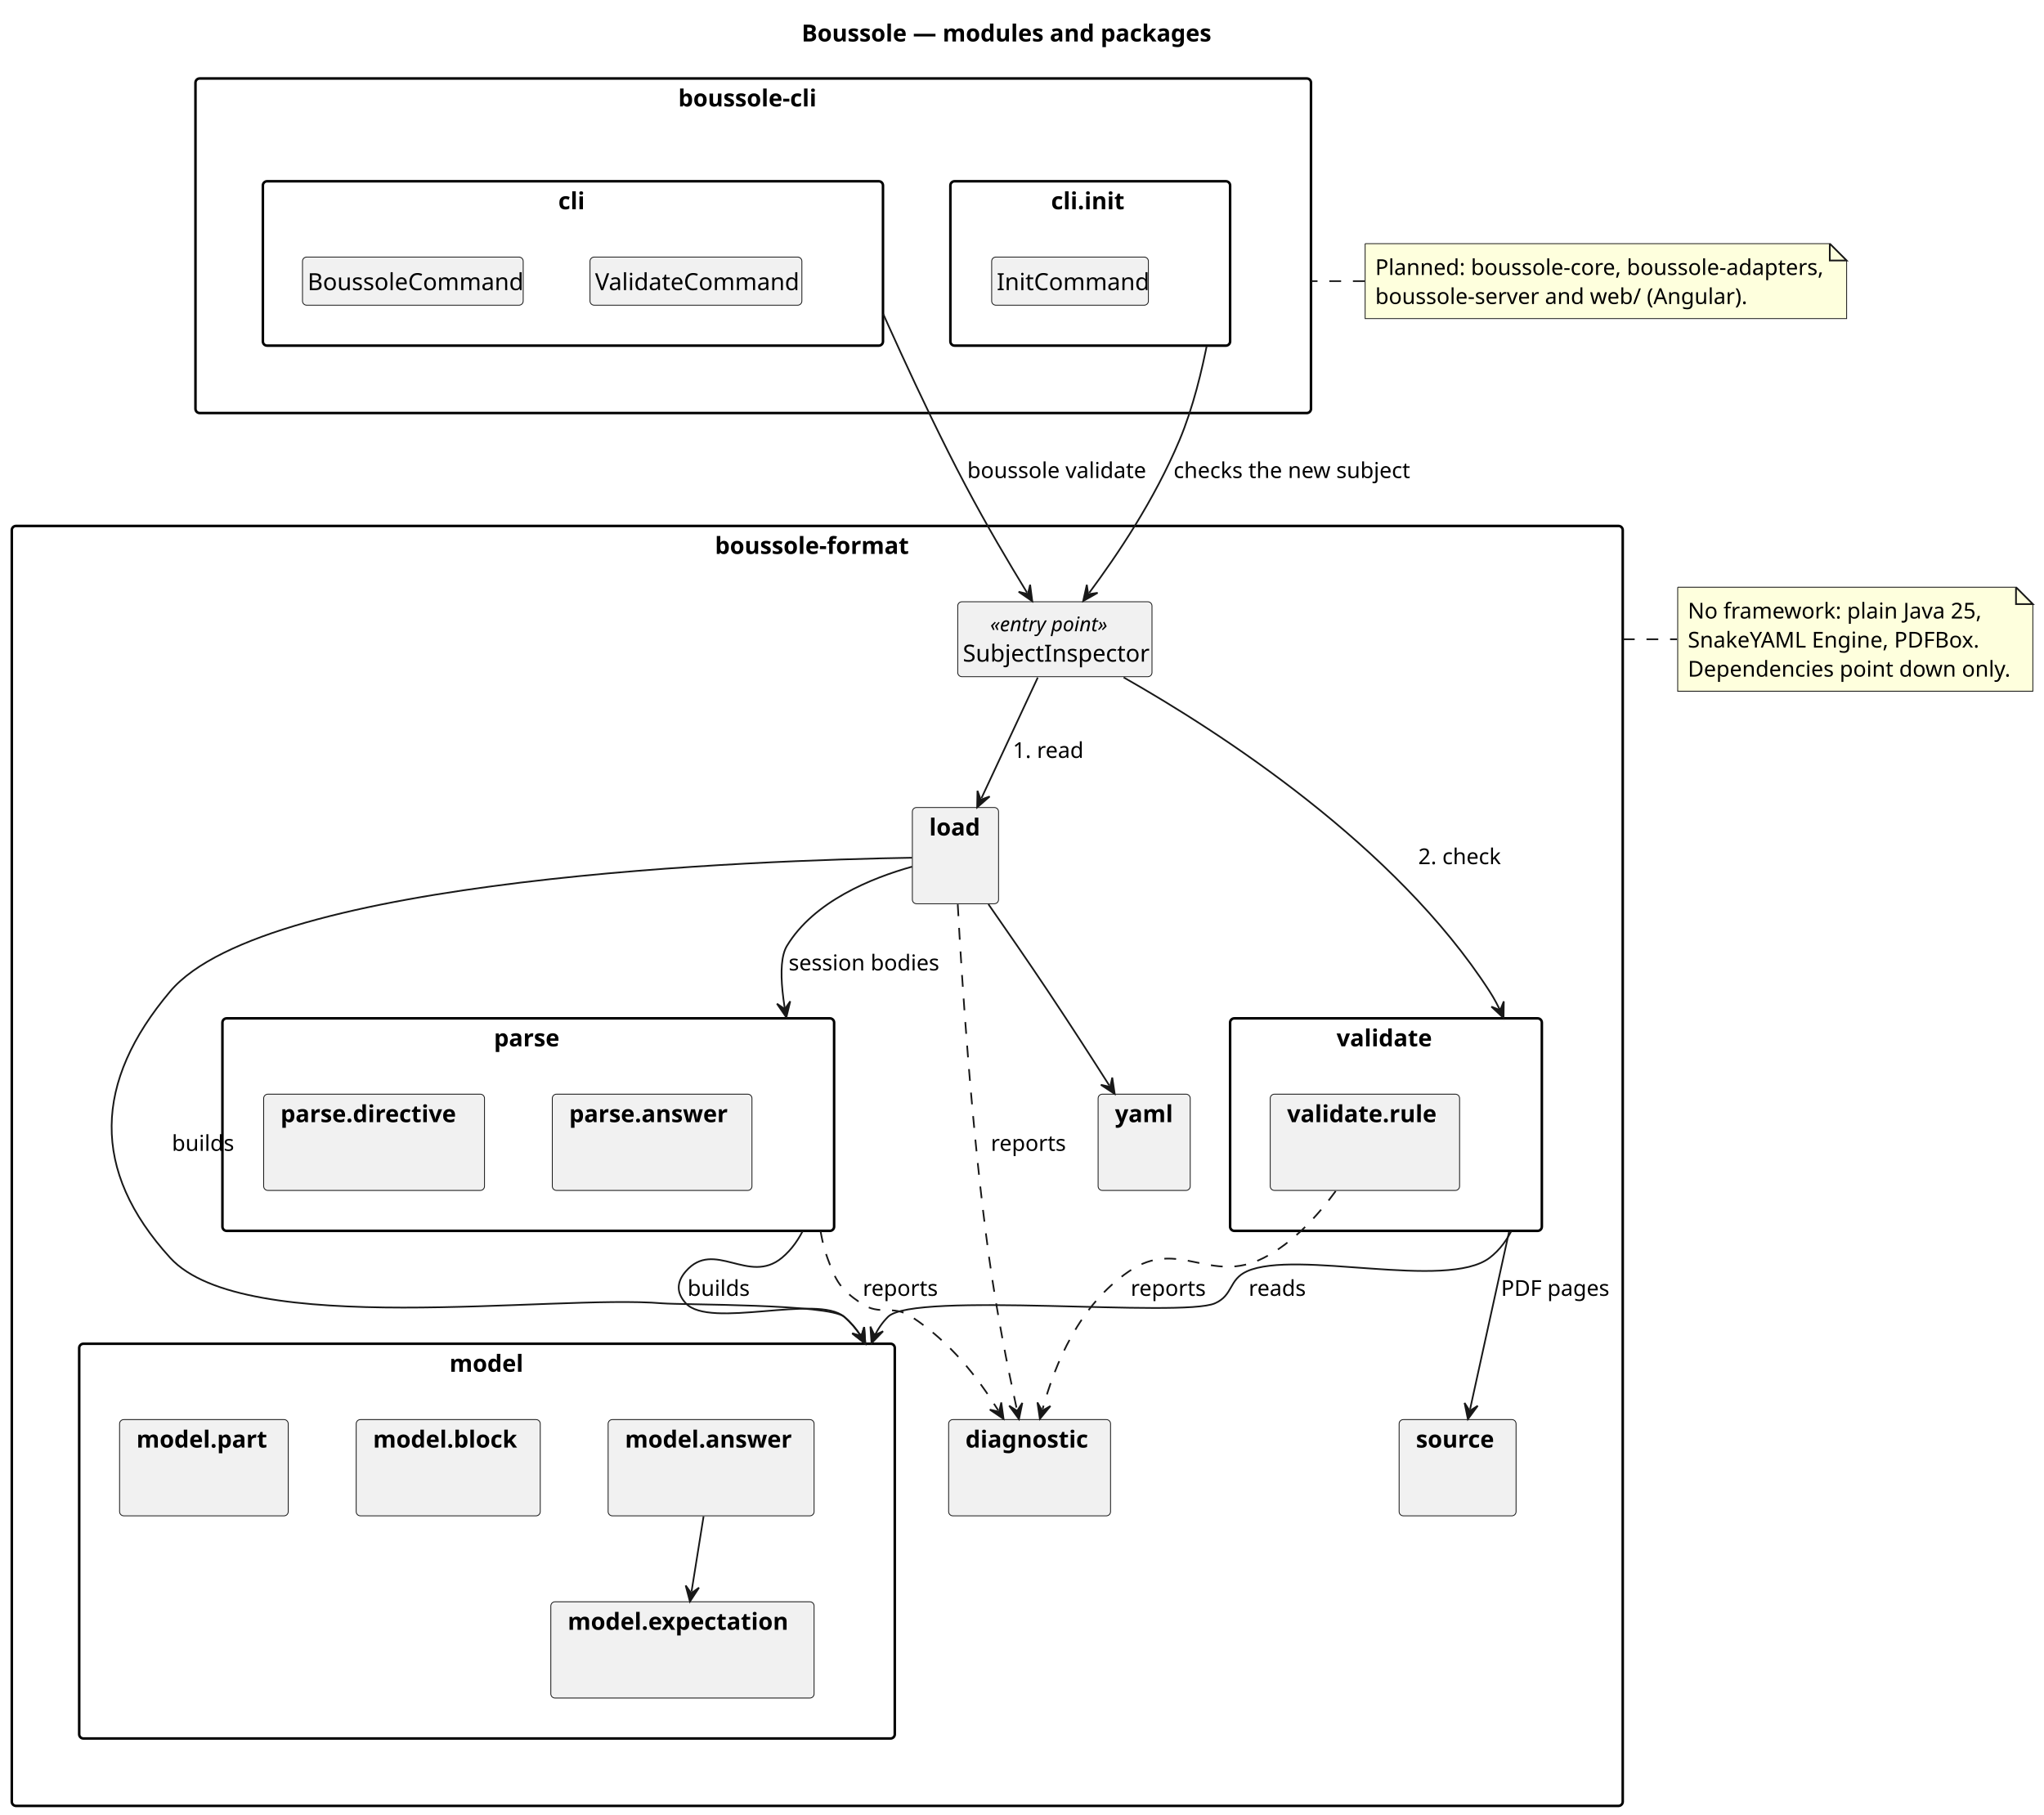
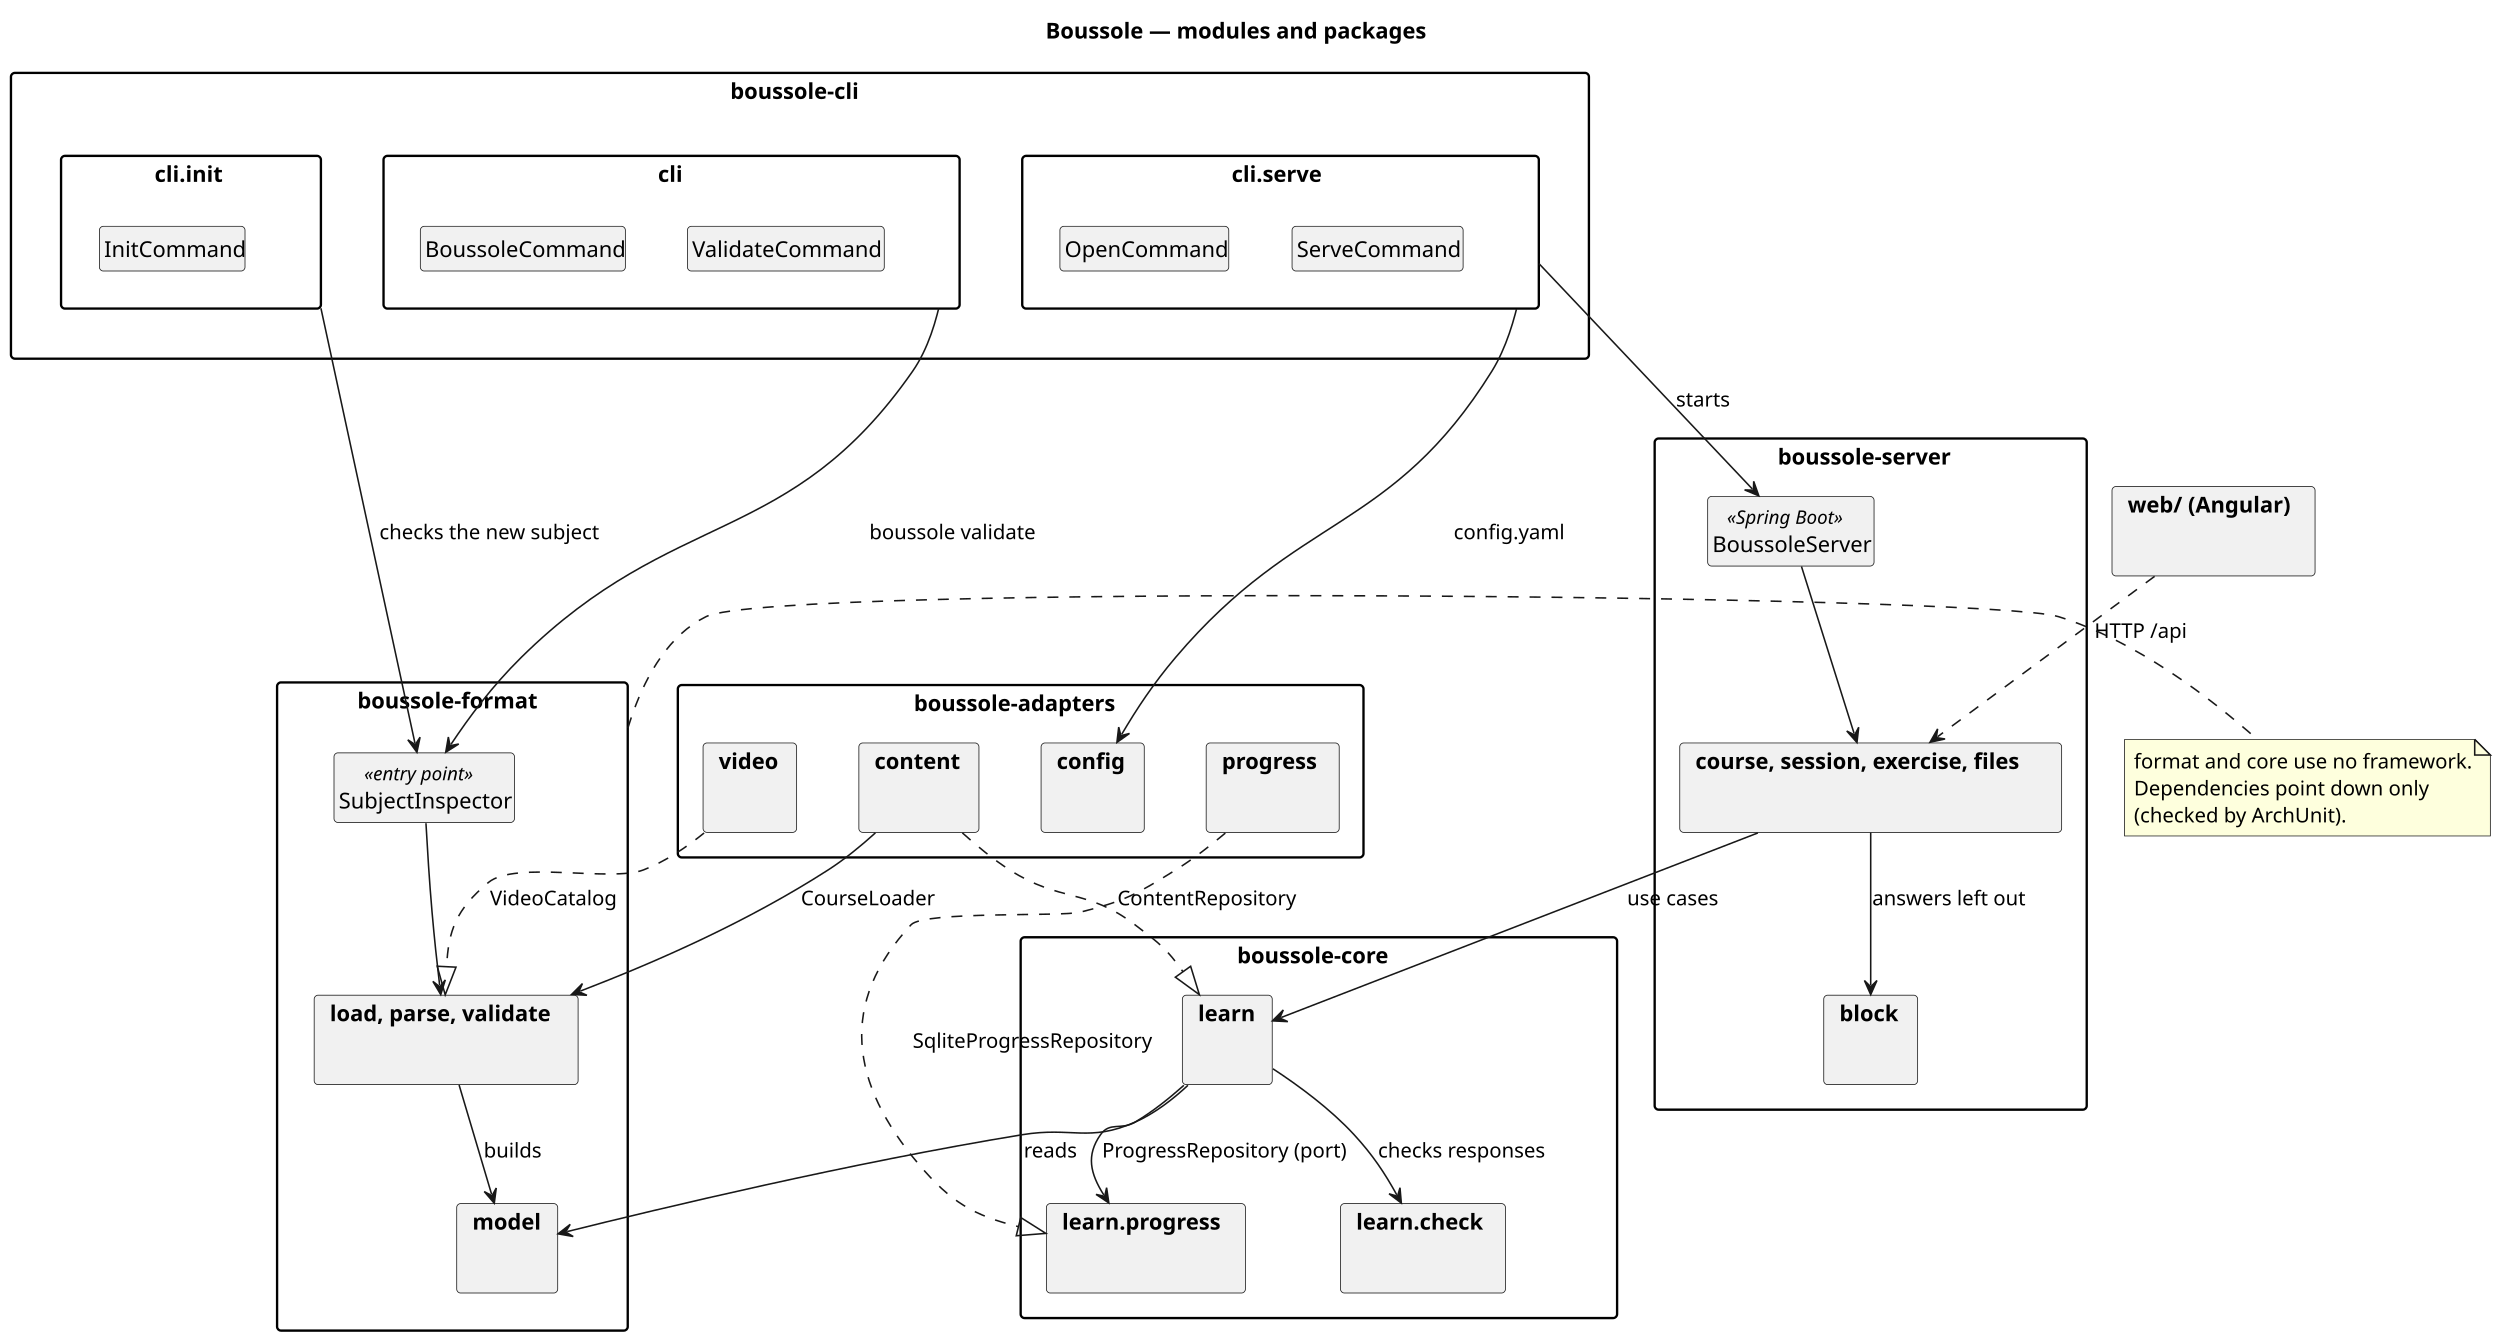
- <svg xmlns="http://www.w3.org/2000/svg" contentStyleType="text/css" data-diagram-type="CLASS" height="1077px" preserveAspectRatio="none" style="width:1213px;height:1077px;background:#FFFFFF;" version="1.1" viewBox="0 0 1213 1077" width="1213px" zoomAndPan="magnify">
+ <svg xmlns="http://www.w3.org/2000/svg" contentStyleType="text/css" data-diagram-type="CLASS" height="855px" preserveAspectRatio="none" style="width:1597px;height:855px;background:#FFFFFF;" version="1.1" viewBox="0 0 1597 855" width="1597px" zoomAndPan="magnify">
  <defs />
  <g>
    <g class="title" data-source-line="7">
-       <text fill="#000000" font-family="sans-serif" font-size="14" font-weight="bold" lengthAdjust="spacing" textLength="248.006" x="475.688" y="24.616">Boussole — modules and packages</text>
+       <text fill="#000000" font-family="sans-serif" font-size="14" font-weight="bold" lengthAdjust="spacing" textLength="248.006" x="667.917" y="24.616">Boussole — modules and packages</text>
    </g>
    <g class="cluster" data-qualified-name="cli" data-source-line="9" id="ent0002">
-       <rect fill="none" height="198.56" rx="2.5" ry="2.5" style="stroke:#000000;stroke-width:1.5;" width="662" x="116" y="46.564" />
-       <text fill="#000000" font-family="sans-serif" font-size="14" font-weight="bold" lengthAdjust="spacing" textLength="89.012" x="402.494" y="63.18">boussole-cli</text>
+       <rect fill="none" height="182.56" rx="2.5" ry="2.5" style="stroke:#000000;stroke-width:1.5;" width="1008" x="7" y="46.564" />
+       <text fill="#000000" font-family="sans-serif" font-size="14" font-weight="bold" lengthAdjust="spacing" textLength="89.012" x="466.494" y="63.18">boussole-cli</text>
    </g>
    <g class="cluster" data-qualified-name="cli.clipkg" data-source-line="10" id="ent0003">
-       <rect fill="none" height="97.56" rx="2.5" ry="2.5" style="stroke:#000000;stroke-width:1.5;" width="368" x="156" y="107.564" />
-       <text fill="#000000" font-family="sans-serif" font-size="14" font-weight="bold" lengthAdjust="spacing" textLength="17.37" x="331.315" y="124.18">cli</text>
+       <rect fill="none" height="97.56" rx="2.5" ry="2.5" style="stroke:#000000;stroke-width:1.5;" width="368" x="245" y="99.564" />
+       <text fill="#000000" font-family="sans-serif" font-size="14" font-weight="bold" lengthAdjust="spacing" textLength="17.37" x="420.315" y="116.18">cli</text>
    </g>
    <g class="cluster" data-qualified-name="cli.initpkg" data-source-line="14" id="ent0006">
-       <rect fill="none" height="97.56" rx="2.5" ry="2.5" style="stroke:#000000;stroke-width:1.5;" width="166" x="564" y="107.564" />
-       <text fill="#000000" font-family="sans-serif" font-size="14" font-weight="bold" lengthAdjust="spacing" textLength="46.48" x="623.76" y="124.18">cli.init</text>
+       <rect fill="none" height="97.56" rx="2.5" ry="2.5" style="stroke:#000000;stroke-width:1.5;" width="166" x="39" y="99.564" />
+       <text fill="#000000" font-family="sans-serif" font-size="14" font-weight="bold" lengthAdjust="spacing" textLength="46.48" x="98.76" y="116.18">cli.init</text>
    </g>
-     <g class="cluster" data-qualified-name="format" data-source-line="19" id="ent0008">
-       <rect fill="none" height="759.61" rx="2.5" ry="2.5" style="stroke:#000000;stroke-width:1.5;" width="956" x="7" y="312.124" />
-       <text fill="#000000" font-family="sans-serif" font-size="14" font-weight="bold" lengthAdjust="spacing" textLength="121.432" x="424.284" y="328.74">boussole-format</text>
+     <g class="cluster" data-qualified-name="cli.servepkg" data-source-line="17" id="ent0008">
+       <rect fill="none" height="97.56" rx="2.5" ry="2.5" style="stroke:#000000;stroke-width:1.5;" width="330" x="653" y="99.564" />
+       <text fill="#000000" font-family="sans-serif" font-size="14" font-weight="bold" lengthAdjust="spacing" textLength="62.415" x="786.792" y="116.18">cli.serve</text>
    </g>
-     <g class="cluster" data-qualified-name="format.parse" data-source-line="23" id="ent0011">
-       <rect fill="none" height="126.12" rx="2.5" ry="2.5" style="stroke:#000000;stroke-width:1.5;" width="363" x="132" y="604.354" />
-       <text fill="#000000" font-family="sans-serif" font-size="14" font-weight="bold" lengthAdjust="spacing" textLength="40.771" x="293.114" y="620.97">parse</text>
+     <g class="cluster" data-qualified-name="server" data-source-line="23" id="ent0011">
+       <rect fill="none" height="428.73" rx="2.5" ry="2.5" style="stroke:#000000;stroke-width:1.5;" width="276" x="1057" y="280.124" />
+       <text fill="#000000" font-family="sans-serif" font-size="14" font-weight="bold" lengthAdjust="spacing" textLength="118.744" x="1135.628" y="296.74">boussole-server</text>
    </g>
-     <g class="cluster" data-qualified-name="format.validate" data-source-line="29" id="ent0014">
-       <rect fill="none" height="126.12" rx="2.5" ry="2.5" style="stroke:#000000;stroke-width:1.5;" width="185" x="730" y="604.354" />
-       <text fill="#000000" font-family="sans-serif" font-size="14" font-weight="bold" lengthAdjust="spacing" textLength="58.632" x="793.184" y="620.97">validate</text>
+     <g class="cluster" data-qualified-name="adapters" data-source-line="31" id="ent0015">
+       <rect fill="none" height="110.12" rx="2.5" ry="2.5" style="stroke:#000000;stroke-width:1.5;" width="438" x="433" y="437.604" />
+       <text fill="#000000" font-family="sans-serif" font-size="14" font-weight="bold" lengthAdjust="spacing" textLength="136.461" x="583.769" y="454.22">boussole-adapters</text>
    </g>
-     <g class="cluster" data-qualified-name="format.model" data-source-line="33" id="ent0016">
-       <rect fill="none" height="234.26" rx="2.5" ry="2.5" style="stroke:#000000;stroke-width:1.5;" width="484" x="47" y="797.474" />
-       <text fill="#000000" font-family="sans-serif" font-size="14" font-weight="bold" lengthAdjust="spacing" textLength="44.509" x="266.745" y="814.09">model</text>
+     <g class="cluster" data-qualified-name="core" data-source-line="42" id="ent0020">
+       <rect fill="none" height="243.26" rx="2.5" ry="2.5" style="stroke:#000000;stroke-width:1.5;" width="381" x="652" y="598.724" />
+       <text fill="#000000" font-family="sans-serif" font-size="14" font-weight="bold" lengthAdjust="spacing" textLength="104.429" x="790.285" y="615.34">boussole-core</text>
+     </g>
+     <g class="cluster" data-qualified-name="format" data-source-line="51" id="ent0024">
+       <rect fill="none" height="414.06" rx="2.5" ry="2.5" style="stroke:#000000;stroke-width:1.5;" width="224" x="177" y="435.924" />
+       <text fill="#000000" font-family="sans-serif" font-size="14" font-weight="bold" lengthAdjust="spacing" textLength="121.432" x="228.284" y="452.54">boussole-format</text>
    </g>
    <g class="entity" data-qualified-name="cli.clipkg.BoussoleCommand" data-source-line="11" id="ent0004">
-       <rect fill="#F1F1F1" height="28.564" rx="2.5" ry="2.5" style="stroke:#181818;stroke-width:0.5;" width="130.977" x="179.51" y="152.564" />
-       <text fill="#000000" font-family="sans-serif" font-size="14" lengthAdjust="spacing" textLength="124.978" x="182.51" y="172.18">BoussoleCommand</text>
+       <rect fill="#F1F1F1" height="28.564" rx="2.5" ry="2.5" style="stroke:#181818;stroke-width:0.5;" width="130.977" x="268.51" y="144.564" />
+       <text fill="#000000" font-family="sans-serif" font-size="14" lengthAdjust="spacing" textLength="124.978" x="271.51" y="164.18">BoussoleCommand</text>
    </g>
    <g class="entity" data-qualified-name="cli.clipkg.ValidateCommand" data-source-line="12" id="ent0005">
-       <rect fill="#F1F1F1" height="28.564" rx="2.5" ry="2.5" style="stroke:#181818;stroke-width:0.5;" width="125.742" x="350.13" y="152.564" />
-       <text fill="#000000" font-family="sans-serif" font-size="14" lengthAdjust="spacing" textLength="119.742" x="353.13" y="172.18">ValidateCommand</text>
+       <rect fill="#F1F1F1" height="28.564" rx="2.5" ry="2.5" style="stroke:#181818;stroke-width:0.5;" width="125.742" x="439.13" y="144.564" />
+       <text fill="#000000" font-family="sans-serif" font-size="14" lengthAdjust="spacing" textLength="119.742" x="442.13" y="164.18">ValidateCommand</text>
    </g>
    <g class="entity" data-qualified-name="cli.initpkg.InitCommand" data-source-line="15" id="ent0007">
-       <rect fill="#F1F1F1" height="28.564" rx="2.5" ry="2.5" style="stroke:#181818;stroke-width:0.5;" width="93.01" x="588.5" y="152.564" />
-       <text fill="#000000" font-family="sans-serif" font-size="14" lengthAdjust="spacing" textLength="87.01" x="591.5" y="172.18">InitCommand</text>
+       <rect fill="#F1F1F1" height="28.564" rx="2.5" ry="2.5" style="stroke:#181818;stroke-width:0.5;" width="93.01" x="63.5" y="144.564" />
+       <text fill="#000000" font-family="sans-serif" font-size="14" lengthAdjust="spacing" textLength="87.01" x="66.5" y="164.18">InitCommand</text>
    </g>
-     <g class="entity" data-qualified-name="format.SubjectInspector" data-source-line="20" id="ent0009">
-       <rect fill="#F1F1F1" height="44.476" rx="2.5" ry="2.5" style="stroke:#181818;stroke-width:0.5;" width="115.284" x="568.36" y="357.124" />
-       <text fill="#000000" font-family="sans-serif" font-size="12" font-style="italic" lengthAdjust="spacing" textLength="76.765" x="587.62" y="374.652">«entry point»</text>
-       <text fill="#000000" font-family="sans-serif" font-size="14" lengthAdjust="spacing" textLength="109.284" x="571.36" y="392.652">SubjectInspector</text>
+     <g class="entity" data-qualified-name="cli.servepkg.OpenCommand" data-source-line="18" id="ent0009">
+       <rect fill="#F1F1F1" height="28.564" rx="2.5" ry="2.5" style="stroke:#181818;stroke-width:0.5;" width="107.864" x="677.07" y="144.564" />
+       <text fill="#000000" font-family="sans-serif" font-size="14" lengthAdjust="spacing" textLength="101.864" x="680.07" y="164.18">OpenCommand</text>
    </g>
-     <rect fill="#F1F1F1" height="57.128" rx="2.5" ry="2.5" style="stroke:#181818;stroke-width:0.5;" width="51.15" x="541.43" y="479.224" />
-     <text fill="#000000" font-family="sans-serif" font-size="14" font-weight="bold" lengthAdjust="spacing" textLength="31.15" x="551.43" y="495.84">load</text>
-     <rect fill="#F1F1F1" height="57.128" rx="2.5" ry="2.5" style="stroke:#181818;stroke-width:0.5;" width="131.058" x="156.47" y="649.354" />
-     <text fill="#000000" font-family="sans-serif" font-size="14" font-weight="bold" lengthAdjust="spacing" textLength="111.058" x="166.47" y="665.97">parse.directive</text>
-     <rect fill="#F1F1F1" height="57.128" rx="2.5" ry="2.5" style="stroke:#181818;stroke-width:0.5;" width="118.49" x="327.76" y="649.354" />
-     <text fill="#000000" font-family="sans-serif" font-size="14" font-weight="bold" lengthAdjust="spacing" textLength="98.49" x="337.76" y="665.97">parse.answer</text>
-     <rect fill="#F1F1F1" height="57.128" rx="2.5" ry="2.5" style="stroke:#181818;stroke-width:0.5;" width="112.375" x="753.81" y="649.354" />
-     <text fill="#000000" font-family="sans-serif" font-size="14" font-weight="bold" lengthAdjust="spacing" textLength="92.375" x="763.81" y="665.97">validate.rule</text>
-     <rect fill="#F1F1F1" height="57.128" rx="2.5" ry="2.5" style="stroke:#181818;stroke-width:0.5;" width="100.087" x="70.96" y="842.474" />
-     <text fill="#000000" font-family="sans-serif" font-size="14" font-weight="bold" lengthAdjust="spacing" textLength="80.087" x="80.96" y="859.09">model.part</text>
-     <rect fill="#F1F1F1" height="57.128" rx="2.5" ry="2.5" style="stroke:#181818;stroke-width:0.5;" width="109.232" x="211.38" y="842.474" />
-     <text fill="#000000" font-family="sans-serif" font-size="14" font-weight="bold" lengthAdjust="spacing" textLength="89.232" x="221.38" y="859.09">model.block</text>
-     <rect fill="#F1F1F1" height="57.128" rx="2.5" ry="2.5" style="stroke:#181818;stroke-width:0.5;" width="122.228" x="360.89" y="842.474" />
-     <text fill="#000000" font-family="sans-serif" font-size="14" font-weight="bold" lengthAdjust="spacing" textLength="102.228" x="370.89" y="859.09">model.answer</text>
-     <rect fill="#F1F1F1" height="57.128" rx="2.5" ry="2.5" style="stroke:#181818;stroke-width:0.5;" width="156.237" x="326.88" y="950.604" />
-     <text fill="#000000" font-family="sans-serif" font-size="14" font-weight="bold" lengthAdjust="spacing" textLength="136.237" x="336.88" y="967.22">model.expectation</text>
-     <rect fill="#F1F1F1" height="57.128" rx="2.5" ry="2.5" style="stroke:#181818;stroke-width:0.5;" width="96.083" x="562.96" y="842.474" />
-     <text fill="#000000" font-family="sans-serif" font-size="14" font-weight="bold" lengthAdjust="spacing" textLength="76.083" x="572.96" y="859.09">diagnostic</text>
-     <rect fill="#F1F1F1" height="57.128" rx="2.5" ry="2.5" style="stroke:#181818;stroke-width:0.5;" width="54.664" x="651.67" y="649.354" />
-     <text fill="#000000" font-family="sans-serif" font-size="14" font-weight="bold" lengthAdjust="spacing" textLength="34.664" x="661.67" y="665.97">yaml</text>
-     <rect fill="#F1F1F1" height="57.128" rx="2.5" ry="2.5" style="stroke:#181818;stroke-width:0.5;" width="69.399" x="830.3" y="842.474" />
-     <text fill="#000000" font-family="sans-serif" font-size="14" font-weight="bold" lengthAdjust="spacing" textLength="49.399" x="840.3" y="859.09">source</text>
-     <g class="entity" data-qualified-name="GMN38" data-source-line="67" id="ent0039">
-       <path d="M995.62,348.504 L995.62,410.218 L1206.381,410.218 L1206.381,358.504 L1196.381,348.504 L995.62,348.504" fill="#FEFFDD" style="stroke:#181818;stroke-width:0.5;" />
-       <path d="M1196.381,348.504 L1196.381,358.504 L1206.381,358.504 L1196.381,348.504" fill="#FEFFDD" style="stroke:#181818;stroke-width:1;" />
-       <text fill="#000000" font-family="sans-serif" font-size="13" lengthAdjust="spacing" textLength="175.474" x="1001.62" y="367.076">No framework: plain Java 25,</text>
-       <text fill="#000000" font-family="sans-serif" font-size="13" lengthAdjust="spacing" textLength="175.682" x="1001.62" y="384.314">SnakeYAML Engine, PDFBox.</text>
-       <text fill="#000000" font-family="sans-serif" font-size="13" lengthAdjust="spacing" textLength="189.761" x="1001.62" y="401.552">Dependencies point down only.</text>
+     <g class="entity" data-qualified-name="cli.servepkg.ServeCommand" data-source-line="19" id="ent0010">
+       <rect fill="#F1F1F1" height="28.564" rx="2.5" ry="2.5" style="stroke:#181818;stroke-width:0.5;" width="109.264" x="825.37" y="144.564" />
+       <text fill="#000000" font-family="sans-serif" font-size="14" lengthAdjust="spacing" textLength="103.264" x="828.37" y="164.18">ServeCommand</text>
    </g>
-     <g class="entity" data-qualified-name="GMN41" data-source-line="73" id="ent0042">
-       <path d="M810.13,144.604 L810.13,189.08 L1095.875,189.08 L1095.875,154.604 L1085.875,144.604 L810.13,144.604" fill="#FEFFDD" style="stroke:#181818;stroke-width:0.5;" />
-       <path d="M1085.875,144.604 L1085.875,154.604 L1095.875,154.604 L1085.875,144.604" fill="#FEFFDD" style="stroke:#181818;stroke-width:1;" />
-       <text fill="#000000" font-family="sans-serif" font-size="13" lengthAdjust="spacing" textLength="264.745" x="816.13" y="163.176">Planned: boussole-core, boussole-adapters,</text>
-       <text fill="#000000" font-family="sans-serif" font-size="13" lengthAdjust="spacing" textLength="219.778" x="816.13" y="180.414">boussole-server and web/ (Angular).</text>
+     <g class="entity" data-qualified-name="server.BoussoleServer" data-source-line="24" id="ent0012">
+       <rect fill="#F1F1F1" height="44.476" rx="2.5" ry="2.5" style="stroke:#181818;stroke-width:0.5;" width="106.282" x="1090.86" y="317.124" />
+       <text fill="#000000" font-family="sans-serif" font-size="12" font-style="italic" lengthAdjust="spacing" textLength="81.625" x="1103.188" y="334.652">«Spring Boot»</text>
+       <text fill="#000000" font-family="sans-serif" font-size="14" lengthAdjust="spacing" textLength="100.282" x="1093.86" y="352.652">BoussoleServer</text>
    </g>
-     <g class="link" data-entity-1="ent0003" data-entity-2="ent0009" data-link-type="dependency" data-source-line="51" id="lnk24">
-       <path codeLine="51" d="M524.148,186.332 C525.115,188.498 526.156,190.82 527.262,193.277 C529.475,198.19 531.951,203.646 534.633,209.488 C545.36,232.854 559.38,262.394 573,288.124 C585.66,312.054 598.412,333.574 609.471,351.674" fill="none" id="clipkg-to-SubjectInspector" style="stroke:#181818;stroke-width:1;" />
-       <polygon fill="#181818" points="612.6,356.794,611.321,347.029,609.993,352.527,604.494,351.2,612.6,356.794" style="stroke:#181818;stroke-width:1;" />
-       <text fill="#000000" font-family="sans-serif" font-size="13" lengthAdjust="spacing" textLength="104.13" x="574" y="283.696">boussole validate</text>
+     <rect fill="#F1F1F1" height="57.128" rx="2.5" ry="2.5" style="stroke:#181818;stroke-width:0.5;" width="243.947" x="1073.03" y="474.604" />
+     <text fill="#000000" font-family="sans-serif" font-size="14" font-weight="bold" lengthAdjust="spacing" textLength="223.947" x="1083.03" y="491.22">course, session, exercise, files</text>
+     <rect fill="#F1F1F1" height="57.128" rx="2.5" ry="2.5" style="stroke:#181818;stroke-width:0.5;" width="59.973" x="1165.01" y="635.724" />
+     <text fill="#000000" font-family="sans-serif" font-size="14" font-weight="bold" lengthAdjust="spacing" textLength="39.973" x="1175.01" y="652.34">block</text>
+     <rect fill="#F1F1F1" height="57.128" rx="2.5" ry="2.5" style="stroke:#181818;stroke-width:0.5;" width="76.71" x="548.64" y="474.604" />
+     <text fill="#000000" font-family="sans-serif" font-size="14" font-weight="bold" lengthAdjust="spacing" textLength="56.71" x="558.64" y="491.22">content</text>
+     <rect fill="#F1F1F1" height="57.128" rx="2.5" ry="2.5" style="stroke:#181818;stroke-width:0.5;" width="84.974" x="770.51" y="474.604" />
+     <text fill="#000000" font-family="sans-serif" font-size="14" font-weight="bold" lengthAdjust="spacing" textLength="64.974" x="780.51" y="491.22">progress</text>
+     <rect fill="#F1F1F1" height="57.128" rx="2.5" ry="2.5" style="stroke:#181818;stroke-width:0.5;" width="65.913" x="665.04" y="474.604" />
+     <text fill="#000000" font-family="sans-serif" font-size="14" font-weight="bold" lengthAdjust="spacing" textLength="45.913" x="675.04" y="491.22">config</text>
+     <rect fill="#F1F1F1" height="57.128" rx="2.5" ry="2.5" style="stroke:#181818;stroke-width:0.5;" width="59.763" x="449.12" y="474.604" />
+     <text fill="#000000" font-family="sans-serif" font-size="14" font-weight="bold" lengthAdjust="spacing" textLength="39.763" x="459.12" y="491.22">video</text>
+     <rect fill="#F1F1F1" height="57.128" rx="2.5" ry="2.5" style="stroke:#181818;stroke-width:0.5;" width="57.411" x="755.29" y="635.724" />
+     <text fill="#000000" font-family="sans-serif" font-size="14" font-weight="bold" lengthAdjust="spacing" textLength="37.411" x="765.29" y="652.34">learn</text>
+     <rect fill="#F1F1F1" height="57.128" rx="2.5" ry="2.5" style="stroke:#181818;stroke-width:0.5;" width="105.354" x="856.32" y="768.854" />
+     <text fill="#000000" font-family="sans-serif" font-size="14" font-weight="bold" lengthAdjust="spacing" textLength="85.354" x="866.32" y="785.47">learn.check</text>
+     <rect fill="#F1F1F1" height="57.128" rx="2.5" ry="2.5" style="stroke:#181818;stroke-width:0.5;" width="127.135" x="668.43" y="768.854" />
+     <text fill="#000000" font-family="sans-serif" font-size="14" font-weight="bold" lengthAdjust="spacing" textLength="107.135" x="678.43" y="785.47">learn.progress</text>
+     <g class="entity" data-qualified-name="format.SubjectInspector" data-source-line="52" id="ent0025">
+       <rect fill="#F1F1F1" height="44.476" rx="2.5" ry="2.5" style="stroke:#181818;stroke-width:0.5;" width="115.284" x="213.36" y="480.924" />
+       <text fill="#000000" font-family="sans-serif" font-size="12" font-style="italic" lengthAdjust="spacing" textLength="76.765" x="232.619" y="498.452">«entry point»</text>
+       <text fill="#000000" font-family="sans-serif" font-size="14" lengthAdjust="spacing" textLength="109.284" x="216.36" y="516.452">SubjectInspector</text>
    </g>
-     <g class="link" data-entity-1="ent0006" data-entity-2="ent0009" data-link-type="dependency" data-source-line="52" id="lnk25">
-       <path codeLine="52" d="M716.093,205.38 C716.064,205.526 716.034,205.672 716.005,205.819 C715.946,206.112 715.887,206.406 715.827,206.701 C715.707,207.291 715.586,207.884 715.462,208.481 C714.968,210.867 714.442,213.306 713.883,215.783 C712.765,220.736 711.515,225.84 710.124,230.972 C707.341,241.235 703.992,251.611 700,261.124 C685,296.864 663.172,329.193 646.382,351.853" fill="none" id="initpkg-to-SubjectInspector" style="stroke:#181818;stroke-width:1;" />
-       <polygon fill="#181818" points="642.81,356.674,651.382,351.824,645.787,352.656,644.954,347.061,642.81,356.674" style="stroke:#181818;stroke-width:1;" />
-       <text fill="#000000" font-family="sans-serif" font-size="13" lengthAdjust="spacing" textLength="141.297" x="696.44" y="283.696">checks the new subject</text>
+     <rect fill="#F1F1F1" height="57.128" rx="2.5" ry="2.5" style="stroke:#181818;stroke-width:0.5;" width="168.592" x="200.7" y="635.724" />
+     <text fill="#000000" font-family="sans-serif" font-size="14" font-weight="bold" lengthAdjust="spacing" textLength="148.592" x="210.7" y="652.34">load, parse, validate</text>
+     <rect fill="#F1F1F1" height="57.128" rx="2.5" ry="2.5" style="stroke:#181818;stroke-width:0.5;" width="64.509" x="291.75" y="768.854" />
+     <text fill="#000000" font-family="sans-serif" font-size="14" font-weight="bold" lengthAdjust="spacing" textLength="44.509" x="301.75" y="785.47">model</text>
+     <rect fill="#F1F1F1" height="57.128" rx="2.5" ry="2.5" style="stroke:#181818;stroke-width:0.5;" width="129.707" x="1349.15" y="310.794" />
+     <text fill="#000000" font-family="sans-serif" font-size="14" font-weight="bold" lengthAdjust="spacing" textLength="109.707" x="1359.15" y="327.41">web/ (Angular)</text>
+     <g class="entity" data-qualified-name="GMN46" data-source-line="81" id="ent0047">
+       <path d="M1357.16,472.304 L1357.16,534.018 L1590.84,534.018 L1590.84,482.304 L1580.84,472.304 L1357.16,472.304" fill="#FEFFDD" style="stroke:#181818;stroke-width:0.5;" />
+       <path d="M1580.84,472.304 L1580.84,482.304 L1590.84,482.304 L1580.84,472.304" fill="#FEFFDD" style="stroke:#181818;stroke-width:1;" />
+       <text fill="#000000" font-family="sans-serif" font-size="13" lengthAdjust="spacing" textLength="212.68" x="1363.16" y="490.876">format and core use no framework.</text>
+       <text fill="#000000" font-family="sans-serif" font-size="13" lengthAdjust="spacing" textLength="186.212" x="1363.16" y="508.114">Dependencies point down only</text>
+       <text fill="#000000" font-family="sans-serif" font-size="13" lengthAdjust="spacing" textLength="137.28" x="1363.16" y="525.352">(checked by ArchUnit).</text>
    </g>
-     <g class="link" data-entity-1="ent0009" data-entity-2="ent0010" data-link-type="dependency" data-source-line="53" id="lnk26">
-       <path codeLine="53" d="M615.86,402.094 C605.91,423.414 593.24,450.578 582.429,473.718" fill="none" id="SubjectInspector-to-load" style="stroke:#181818;stroke-width:1;" />
-       <polygon fill="#181818" points="579.89,479.154,587.323,472.693,582.006,474.624,580.075,469.307,579.89,479.154" style="stroke:#181818;stroke-width:1;" />
-       <text fill="#000000" font-family="sans-serif" font-size="13" lengthAdjust="spacing" textLength="39.767" x="601.03" y="449.796">1. read</text>
+     <g class="link" data-entity-1="ent0003" data-entity-2="ent0025" data-link-type="dependency" data-source-line="62" id="lnk29">
+       <path codeLine="62" d="M599.586,197.148 C599.525,197.402 599.463,197.657 599.401,197.911 C599.151,198.931 598.889,199.958 598.617,200.989 C597.526,205.115 596.251,209.323 594.761,213.493 C591.781,221.834 587.942,230.026 583,237.124 C504.33,350.074 431.04,323.314 333,419.924 C314.15,438.504 299.701,458.093 288.061,475.533" fill="none" id="clipkg-to-SubjectInspector" style="stroke:#181818;stroke-width:1;" />
+       <polygon fill="#181818" points="284.73,480.524,293.053,475.259,287.506,476.365,286.399,470.817,284.73,480.524" style="stroke:#181818;stroke-width:1;" />
+       <text fill="#000000" font-family="sans-serif" font-size="13" lengthAdjust="spacing" textLength="104.13" x="555.34" y="344.436">boussole validate</text>
    </g>
-     <g class="link" data-entity-1="ent0009" data-entity-2="ent0014" data-link-type="dependency" data-source-line="54" id="lnk27">
-       <path codeLine="54" d="M666.82,402.014 C724.26,434.614 828.15,501.824 884,588.354 C886.671,592.491 889.033,596.926 891.12,601.524 C891.381,602.098 891.638,602.676 891.891,603.255 C892.017,603.545 889.787,598.317 889.911,598.608" fill="none" id="SubjectInspector-to-validate" style="stroke:#181818;stroke-width:1;" />
-       <polygon fill="#181818" points="892.266,604.126,892.413,594.279,890.304,599.528,885.055,597.418,892.266,604.126" style="stroke:#181818;stroke-width:1;" />
-       <text fill="#000000" font-family="sans-serif" font-size="13" lengthAdjust="spacing" textLength="50.063" x="841.63" y="512.856">2. check</text>
+     <g class="link" data-entity-1="ent0006" data-entity-2="ent0025" data-link-type="dependency" data-source-line="63" id="lnk30">
+       <path codeLine="63" d="M205.017,196.924 C205.333,198.385 205.656,199.88 205.986,201.408 C211.273,225.858 218.398,258.816 225.996,293.964 C241.192,364.259 257.012,437.444 265.062,474.689" fill="none" id="initpkg-to-SubjectInspector" style="stroke:#181818;stroke-width:1;" />
+       <polygon fill="#181818" points="266.33,480.554,268.338,470.912,265.274,475.667,260.519,472.602,266.33,480.554" style="stroke:#181818;stroke-width:1;" />
+       <text fill="#000000" font-family="sans-serif" font-size="13" lengthAdjust="spacing" textLength="141.297" x="242.36" y="344.436">checks the new subject</text>
    </g>
-     <g class="link" data-entity-1="ent0010" data-entity-2="ent0011" data-link-type="dependency" data-source-line="55" id="lnk28">
-       <path codeLine="55" d="M541.3,514.334 C517.36,521.024 483.02,534.824 467,561.354 C463.683,566.844 463.209,576.63 464.382,588.266 C464.675,591.174 465.07,594.199 465.55,597.301 C465.791,598.852 466.051,600.422 466.331,602.007 C466.401,602.403 466.472,602.8 466.544,603.198 C466.58,603.397 465.531,597.695 465.568,597.894" fill="none" id="load-to-parse" style="stroke:#181818;stroke-width:1;" />
-       <polygon fill="#181818" points="466.654,603.795,468.959,594.22,465.749,598.878,461.091,595.668,466.654,603.795" style="stroke:#181818;stroke-width:1;" />
-       <text fill="#000000" font-family="sans-serif" font-size="13" lengthAdjust="spacing" textLength="87.594" x="468" y="575.926">session bodies</text>
+     <g class="link" data-entity-1="ent0008" data-entity-2="ent0012" data-link-type="dependency" data-source-line="64" id="lnk31">
+       <path codeLine="64" d="M983.112,168.414 C983.228,168.537 983.346,168.661 983.465,168.786 C984.414,169.789 985.433,170.866 986.519,172.013 C988.692,174.307 991.128,176.881 993.792,179.695 C1004.448,190.951 1018.742,206.048 1034.289,222.47 C1065.382,255.314 1097.365,289.097 1119.415,312.387" fill="none" id="servepkg-to-BoussoleServer" style="stroke:#181818;stroke-width:1;" />
+       <polygon fill="#181818" points="1123.54,316.744,1120.257,307.458,1120.102,313.113,1114.448,312.958,1123.54,316.744" style="stroke:#181818;stroke-width:1;" />
+       <text fill="#000000" font-family="sans-serif" font-size="13" lengthAdjust="spacing" textLength="33.917" x="1070.62" y="259.696">starts</text>
    </g>
-     <g class="link" data-entity-1="ent0010" data-entity-2="ent0022" data-link-type="dependency" data-source-line="56" id="lnk29">
-       <path codeLine="56" d="M586.57,536.614 C597.18,551.824 610.44,571.034 622,588.354 C635.5,608.584 647.127,626.633 658.297,644.173" fill="none" id="load-to-yaml" style="stroke:#181818;stroke-width:1;" />
-       <polygon fill="#181818" points="661.52,649.234,660.059,639.494,658.834,645.016,653.312,643.791,661.52,649.234" style="stroke:#181818;stroke-width:1;" />
+     <g class="link" data-entity-1="ent0008" data-entity-2="ent0018" data-link-type="dependency" data-source-line="65" id="lnk32">
+       <path codeLine="65" d="M968.73,197.468 C968.475,198.484 968.209,199.508 967.934,200.538 C966.832,204.657 965.567,208.871 964.115,213.067 C961.213,221.459 957.567,229.779 953,237.124 C889.06,339.954 829.36,327.624 751,419.924 C736.71,436.764 726.324,452.539 716.544,469.079" fill="none" id="servepkg-to-config" style="stroke:#181818;stroke-width:1;" />
+       <polygon fill="#181818" points="713.49,474.244,721.514,468.533,716.035,469.94,714.628,464.461,713.49,474.244" style="stroke:#181818;stroke-width:1;" />
+       <text fill="#000000" font-family="sans-serif" font-size="13" lengthAdjust="spacing" textLength="69.693" x="928.6" y="344.436">config.yaml</text>
    </g>
-     <g class="link" data-entity-1="ent0011" data-entity-2="ent0016" data-link-type="dependency" data-source-line="57" id="lnk30">
-       <path codeLine="57" d="M476.312,730.677 C475.867,731.536 475.404,732.384 474.921,733.22 C473.956,734.892 472.914,736.514 471.789,738.07 C469.54,741.181 466.96,744.026 464,746.474 C444.29,762.784 423.78,735.174 407,754.474 C401.46,760.854 401.29,767.264 407,773.474 C421.18,788.914 485.05,767.874 501,781.474 C504.798,784.713 507.994,788.495 510.679,792.639 C511.35,793.675 511.99,794.733 512.598,795.812 C512.903,796.351 510.4,791.588 510.69,792.136" fill="none" id="parse-to-model" style="stroke:#181818;stroke-width:1;" />
-       <polygon fill="#181818" points="513.489,797.443,512.828,787.617,511.156,793.021,505.752,791.349,513.489,797.443" style="stroke:#181818;stroke-width:1;" />
-       <text fill="#000000" font-family="sans-serif" font-size="13" lengthAdjust="spacing" textLength="35.919" x="408" y="769.046">builds</text>
+     <g class="link" data-entity-1="ent0028" data-entity-2="ent0013" data-link-type="dependency" data-source-line="66" id="lnk33">
+       <path codeLine="66" d="M1376.35,368.174 C1336.24,397.814 1277.915,440.898 1237.715,470.608" fill="none" id="web-to-controllers" style="stroke:#181818;stroke-width:1;stroke-dasharray:7,7;" />
+       <polygon fill="#181818" points="1232.89,474.174,1242.505,472.042,1236.911,471.202,1237.75,465.608,1232.89,474.174" style="stroke:#181818;stroke-width:1;" />
+       <text fill="#000000" font-family="sans-serif" font-size="13" lengthAdjust="spacing" textLength="60.476" x="1337.91" y="407.496">HTTP /api</text>
    </g>
-     <g class="link" data-entity-1="ent0010" data-entity-2="ent0016" data-link-type="dependency" data-source-line="58" id="lnk31">
-       <path codeLine="58" d="M541.23,509.034 C451.97,510.494 158.29,520.444 101,588.354 C55.68,642.064 53.65,694.544 101,746.474 C144.91,794.634 328.06,768.074 393,773.474 C404.99,774.474 491.8,773.724 501,781.474 C504.815,784.691 508.024,788.458 510.719,792.59 C511.393,793.623 512.034,794.679 512.645,795.755 C512.95,796.293 510.438,791.534 510.728,792.082" fill="none" id="load-to-model" style="stroke:#181818;stroke-width:1;" />
-       <polygon fill="#181818" points="513.538,797.383,512.858,787.558,511.197,792.965,505.789,791.305,513.538,797.383" style="stroke:#181818;stroke-width:1;" />
-       <text fill="#000000" font-family="sans-serif" font-size="13" lengthAdjust="spacing" textLength="35.919" x="102" y="682.986">builds</text>
+     <g class="link" data-entity-1="ent0012" data-entity-2="ent0013" data-link-type="dependency" data-source-line="67" id="lnk34">
+       <path codeLine="67" d="M1150.77,361.844 C1159.9,390.814 1174.377,436.721 1184.427,468.621" fill="none" id="BoussoleServer-to-controllers" style="stroke:#181818;stroke-width:1;" />
+       <polygon fill="#181818" points="1186.23,474.344,1187.341,464.558,1184.728,469.575,1179.71,466.962,1186.23,474.344" style="stroke:#181818;stroke-width:1;" />
    </g>
-     <g class="link" data-entity-1="ent0014" data-entity-2="ent0016" data-link-type="dependency" data-source-line="59" id="lnk32">
-       <path codeLine="59" d="M896.807,730.77 C896.751,730.877 896.694,730.983 896.638,731.09 C896.186,731.939 895.714,732.777 895.222,733.601 C894.239,735.25 893.174,736.842 892.021,738.363 C889.716,741.403 887.06,744.153 884,746.474 C858.47,765.854 769.26,741.394 740,754.474 C729.1,759.354 731.94,768.684 721,773.474 C701.24,782.144 542.28,766.254 527,781.474 C523.565,784.896 520.915,788.818 518.908,793.063 C518.407,794.125 517.945,795.206 517.522,796.305 C517.416,796.58 519.371,791.22 519.269,791.497" fill="none" id="validate-to-model" style="stroke:#181818;stroke-width:1;" />
-       <polygon fill="#181818" points="517.212,797.133,524.056,790.051,518.927,792.436,516.541,787.307,517.212,797.133" style="stroke:#181818;stroke-width:1;" />
-       <text fill="#000000" font-family="sans-serif" font-size="13" lengthAdjust="spacing" textLength="33.254" x="741" y="769.046">reads</text>
+     <g class="link" data-entity-1="ent0013" data-entity-2="ent0021" data-link-type="dependency" data-source-line="68" id="lnk35">
+       <path codeLine="68" d="M1122.94,532.064 C1031.08,567.634 882.145,625.287 818.415,649.967" fill="none" id="controllers-to-learn" style="stroke:#181818;stroke-width:1;" />
+       <polygon fill="#181818" points="812.82,652.134,822.657,652.614,817.483,650.328,819.768,645.154,812.82,652.134" style="stroke:#181818;stroke-width:1;" />
+       <text fill="#000000" font-family="sans-serif" font-size="13" lengthAdjust="spacing" textLength="58.318" x="1039.4" y="578.296">use cases</text>
    </g>
-     <g class="link" data-entity-1="ent0014" data-entity-2="ent0023" data-link-type="dependency" data-source-line="60" id="lnk33">
-       <path codeLine="60" d="M895.506,731.218 C895.451,731.468 895.396,731.72 895.341,731.971 C895.23,732.475 895.119,732.98 895.007,733.488 C894.784,734.502 894.56,735.525 894.333,736.554 C893.881,738.612 893.422,740.699 892.959,742.809 C885.54,776.566 878.103,810.409 872.398,836.374" fill="none" id="validate-to-source" style="stroke:#181818;stroke-width:1;" />
-       <polygon fill="#181818" points="871.11,842.234,876.948,834.302,872.183,837.35,869.135,832.585,871.11,842.234" style="stroke:#181818;stroke-width:1;" />
-       <text fill="#000000" font-family="sans-serif" font-size="13" lengthAdjust="spacing" textLength="64.844" x="890.76" y="769.046">PDF pages</text>
+     <g class="link" data-entity-1="ent0013" data-entity-2="ent0014" data-link-type="dependency" data-source-line="69" id="lnk36">
+       <path codeLine="69" d="M1195,531.884 C1195,560.914 1195,600.244 1195,629.354" fill="none" id="controllers-to-views" style="stroke:#181818;stroke-width:1;" />
+       <polygon fill="#181818" points="1195,635.354,1199,626.354,1195,630.354,1191,626.354,1195,635.354" style="stroke:#181818;stroke-width:1;" />
+       <text fill="#000000" font-family="sans-serif" font-size="13" lengthAdjust="spacing" textLength="96.837" x="1196" y="578.296">answers left out</text>
    </g>
-     <g class="link" data-entity-1="ent0015" data-entity-2="ent0021" data-link-type="dependency" data-source-line="61" id="lnk34">
-       <path codeLine="61" d="M792.66,706.874 C782.18,721.244 767.46,737.564 750,746.474 C718.18,762.734 699.51,734.324 670,754.474 C640.24,774.804 626.229,809.081 618.709,836.271" fill="none" id="rule-to-diagnostic" style="stroke:#181818;stroke-width:1;stroke-dasharray:7,7;" />
-       <polygon fill="#181818" points="617.11,842.054,623.364,834.446,618.443,837.235,615.654,832.313,617.11,842.054" style="stroke:#181818;stroke-width:1;" />
-       <text fill="#000000" font-family="sans-serif" font-size="13" lengthAdjust="spacing" textLength="43.446" x="671" y="769.046">reports</text>
+     <g class="link" data-entity-1="ent0021" data-entity-2="ent0022" data-link-type="dependency" data-source-line="70" id="lnk37">
+       <path codeLine="70" d="M813.15,682.744 C829.62,693.524 849.87,708.414 865,724.854 C876.95,737.844 884.527,749.283 892.267,763.283" fill="none" id="learn-to-check" style="stroke:#181818;stroke-width:1;" />
+       <polygon fill="#181818" points="895.17,768.534,894.316,758.722,892.751,764.158,887.315,762.593,895.17,768.534" style="stroke:#181818;stroke-width:1;" />
+       <text fill="#000000" font-family="sans-serif" font-size="13" lengthAdjust="spacing" textLength="106.171" x="880.29" y="739.426">checks responses</text>
    </g>
-     <g class="link" data-entity-1="ent0010" data-entity-2="ent0021" data-link-type="dependency" data-source-line="62" id="lnk35">
-       <path codeLine="62" d="M568.37,536.704 C570.78,581.234 576.53,671.004 587,746.474 C591.6,779.594 597.994,811.401 603.424,836.351" fill="none" id="load-to-diagnostic" style="stroke:#181818;stroke-width:1;stroke-dasharray:7,7;" />
-       <polygon fill="#181818" points="604.7,842.214,606.695,832.569,603.637,837.328,598.878,834.27,604.7,842.214" style="stroke:#181818;stroke-width:1;" />
-       <text fill="#000000" font-family="sans-serif" font-size="13" lengthAdjust="spacing" textLength="43.446" x="588" y="682.986">reports</text>
+     <g class="link" data-entity-1="ent0021" data-entity-2="ent0023" data-link-type="dependency" data-source-line="71" id="lnk38">
+       <path codeLine="71" d="M756.25,693.294 C746.89,701.674 736.01,710.354 725,716.854 C716.04,722.144 708.97,716.334 703,724.854 C693.77,738.034 696.364,749.512 705.124,763.372" fill="none" id="learn-to-lprogress" style="stroke:#181818;stroke-width:1;" />
+       <polygon fill="#181818" points="708.33,768.444,706.903,758.699,705.659,764.217,700.14,762.973,708.33,768.444" style="stroke:#181818;stroke-width:1;" />
+       <text fill="#000000" font-family="sans-serif" font-size="13" lengthAdjust="spacing" textLength="154.297" x="704" y="739.426">ProgressRepository (port)</text>
    </g>
-     <g class="link" data-entity-1="ent0011" data-entity-2="ent0021" data-link-type="dependency" data-source-line="63" id="lnk36">
-       <path codeLine="63" d="M486.961,730.626 C486.98,730.742 487,730.858 487.019,730.974 C487.059,731.205 487.099,731.436 487.14,731.668 C487.221,732.13 487.306,732.592 487.394,733.053 C487.569,733.975 487.756,734.893 487.956,735.808 C488.755,739.465 489.756,743.05 491,746.474 C496.1,760.514 498.65,765.084 511,773.474 C522.41,781.234 529.47,773.904 541,781.474 C564.26,796.764 580.076,817.242 592.386,836.992" fill="none" id="parse-to-diagnostic" style="stroke:#181818;stroke-width:1;stroke-dasharray:7,7;" />
-       <polygon fill="#181818" points="595.56,842.084,594.194,832.33,592.915,837.841,587.405,836.562,595.56,842.084" style="stroke:#181818;stroke-width:1;" />
-       <text fill="#000000" font-family="sans-serif" font-size="13" lengthAdjust="spacing" textLength="43.446" x="512" y="769.046">reports</text>
+     <g class="link" data-entity-1="ent0021" data-entity-2="ent0027" data-link-type="dependency" data-source-line="72" id="lnk39">
+       <path codeLine="72" d="M758.85,693.294 C749.18,702.314 737.45,711.374 725,716.854 C695.53,729.824 684.77,719.654 653,724.854 C543.4,742.814 421.082,772.083 362.292,786.733" fill="none" id="learn-to-model" style="stroke:#181818;stroke-width:1;" />
+       <polygon fill="#181818" points="356.47,788.184,366.17,789.889,361.322,786.975,364.236,782.126,356.47,788.184" style="stroke:#181818;stroke-width:1;" />
+       <text fill="#000000" font-family="sans-serif" font-size="13" lengthAdjust="spacing" textLength="33.254" x="654" y="739.426">reads</text>
    </g>
-     <g class="link" data-entity-1="ent0019" data-entity-2="ent0020" data-link-type="dependency" data-source-line="64" id="lnk37">
-       <path codeLine="64" d="M417.53,899.924 C415.03,915.524 412.877,928.979 410.387,944.549" fill="none" id="manswer-to-expectation" style="stroke:#181818;stroke-width:1;" />
-       <polygon fill="#181818" points="409.44,950.474,414.811,942.218,410.23,945.537,406.911,940.955,409.44,950.474" style="stroke:#181818;stroke-width:1;" />
+     <g class="link" data-entity-1="ent0016" data-entity-2="ent0021" data-link-type="extension" data-source-line="73" id="lnk40">
+       <path codeLine="73" d="M614.76,532.044 C623.91,540.314 634.45,548.974 645,555.724 C677.68,576.654 694.11,567.234 725,590.724 C741.15,603.014 745.142,605.953 755.692,620.733" fill="none" id="content-to-learn" style="stroke:#181818;stroke-width:1;stroke-dasharray:7,7;" />
+       <polygon fill="none" points="766.15,635.384,760.576,617.247,750.809,624.219,766.15,635.384" style="stroke:#181818;stroke-width:1;" />
+       <text fill="#000000" font-family="sans-serif" font-size="13" lengthAdjust="spacing" textLength="112.697" x="713.79" y="578.296">ContentRepository</text>
    </g>
-     <g class="link" data-entity-1="ent0008" data-entity-2="ent0039" data-link-type="association" data-source-line="67" id="lnk40">
-       <path d="M963.093,379.364 C963.144,379.364 963.195,379.364 963.246,379.364 C964.067,379.364 964.888,379.364 965.709,379.364 C968.992,379.364 972.276,379.364 975.56,379.364 C982.128,379.364 988.695,379.364 995.26,379.364" fill="none" id="format-GMN38" style="stroke:#181818;stroke-width:1;stroke-dasharray:7,7;" />
+     <g class="link" data-entity-1="ent0017" data-entity-2="ent0023" data-link-type="extension" data-source-line="74" id="lnk41">
+       <path codeLine="74" d="M782.74,532.174 C773.03,540.374 761.95,548.934 751,555.724 C725.81,571.354 718.76,575.524 690,582.724 C678.33,585.654 590.19,581.914 582,590.724 C535.66,640.624 542.97,691.914 587,743.854 C607.26,767.754 621.804,776.471 650.614,783.581" fill="none" id="progress-to-lprogress" style="stroke:#181818;stroke-width:1;stroke-dasharray:7,7;" />
+       <polygon fill="none" points="668.09,787.894,652.052,777.756,649.177,789.406,668.09,787.894" style="stroke:#181818;stroke-width:1;" />
+       <text fill="#000000" font-family="sans-serif" font-size="13" lengthAdjust="spacing" textLength="151.45" x="583" y="669.366">SqliteProgressRepository</text>
    </g>
-     <g class="link" data-entity-1="ent0042" data-entity-2="ent0002" data-link-type="association" data-source-line="73" id="lnk43">
-       <path d="M809.88,166.844 C803.35,166.844 796.822,166.844 790.295,166.844 C787.031,166.844 783.768,166.844 780.503,166.844 C779.687,166.844 778.871,166.844 778.055,166.844" fill="none" id="GMN41-cli" style="stroke:#181818;stroke-width:1;stroke-dasharray:7,7;" />
+     <g class="link" data-entity-1="ent0016" data-entity-2="ent0026" data-link-type="dependency" data-source-line="75" id="lnk42">
+       <path codeLine="75" d="M559.22,532.024 C550.08,540.304 539.54,548.954 529,555.724 C477.58,588.754 419.92,614.168 370.69,633.119" fill="none" id="content-to-reading" style="stroke:#181818;stroke-width:1;" />
+       <polygon fill="#181818" points="365.09,635.274,374.926,635.774,369.756,633.478,372.052,628.308,365.09,635.274" style="stroke:#181818;stroke-width:1;" />
+       <text fill="#000000" font-family="sans-serif" font-size="13" lengthAdjust="spacing" textLength="84.461" x="511.61" y="578.296">CourseLoader</text>
+     </g>
+     <g class="link" data-entity-1="ent0019" data-entity-2="ent0026" data-link-type="extension" data-source-line="76" id="lnk43">
+       <path codeLine="76" d="M449.78,532.114 C438.51,541.234 424.98,550.394 411,555.724 C390.38,563.604 328.98,549.624 312,563.724 C291.2,581.014 286.433,594.566 285.293,617.526" fill="none" id="video-to-reading" style="stroke:#181818;stroke-width:1;stroke-dasharray:7,7;" />
+       <polygon fill="none" points="284.4,635.504,291.285,617.824,279.3,617.229,284.4,635.504" style="stroke:#181818;stroke-width:1;" />
+       <text fill="#000000" font-family="sans-serif" font-size="13" lengthAdjust="spacing" textLength="80.99" x="313" y="578.296">VideoCatalog</text>
+     </g>
+     <g class="link" data-entity-1="ent0025" data-entity-2="ent0026" data-link-type="dependency" data-source-line="77" id="lnk44">
+       <path codeLine="77" d="M272.1,525.864 C272.97,541.644 274.32,563.534 276,582.724 C277.54,600.254 279.016,613.915 280.846,629.405" fill="none" id="SubjectInspector-to-reading" style="stroke:#181818;stroke-width:1;" />
+       <polygon fill="#181818" points="281.55,635.364,284.466,625.957,280.963,630.399,276.522,626.895,281.55,635.364" style="stroke:#181818;stroke-width:1;" />
+     </g>
+     <g class="link" data-entity-1="ent0026" data-entity-2="ent0027" data-link-type="dependency" data-source-line="78" id="lnk45">
+       <path codeLine="78" d="M293.27,693.104 C299.89,715.354 307.421,740.663 314.031,762.903" fill="none" id="reading-to-model" style="stroke:#181818;stroke-width:1;" />
+       <polygon fill="#181818" points="315.74,768.654,317.01,758.887,314.315,763.861,309.342,761.167,315.74,768.654" style="stroke:#181818;stroke-width:1;" />
+       <text fill="#000000" font-family="sans-serif" font-size="13" lengthAdjust="spacing" textLength="35.919" x="308.99" y="739.426">builds</text>
+     </g>
+     <g class="link" data-entity-1="ent0024" data-entity-2="ent0047" data-link-type="association" data-source-line="81" id="lnk48">
+       <path d="M401.143,464.971 C401.355,464.272 401.572,463.569 401.794,462.861 C402.684,460.033 403.657,457.143 404.72,454.221 C413.225,430.851 427.5,405.499 451,393.924 C494.06,372.724 1269.16,379.694 1315,393.924 C1364.1,409.164 1411.48,445.404 1441.56,471.984" fill="none" id="format-GMN46" style="stroke:#181818;stroke-width:1;stroke-dasharray:7,7;" />
    </g>
  </g>
</svg>
